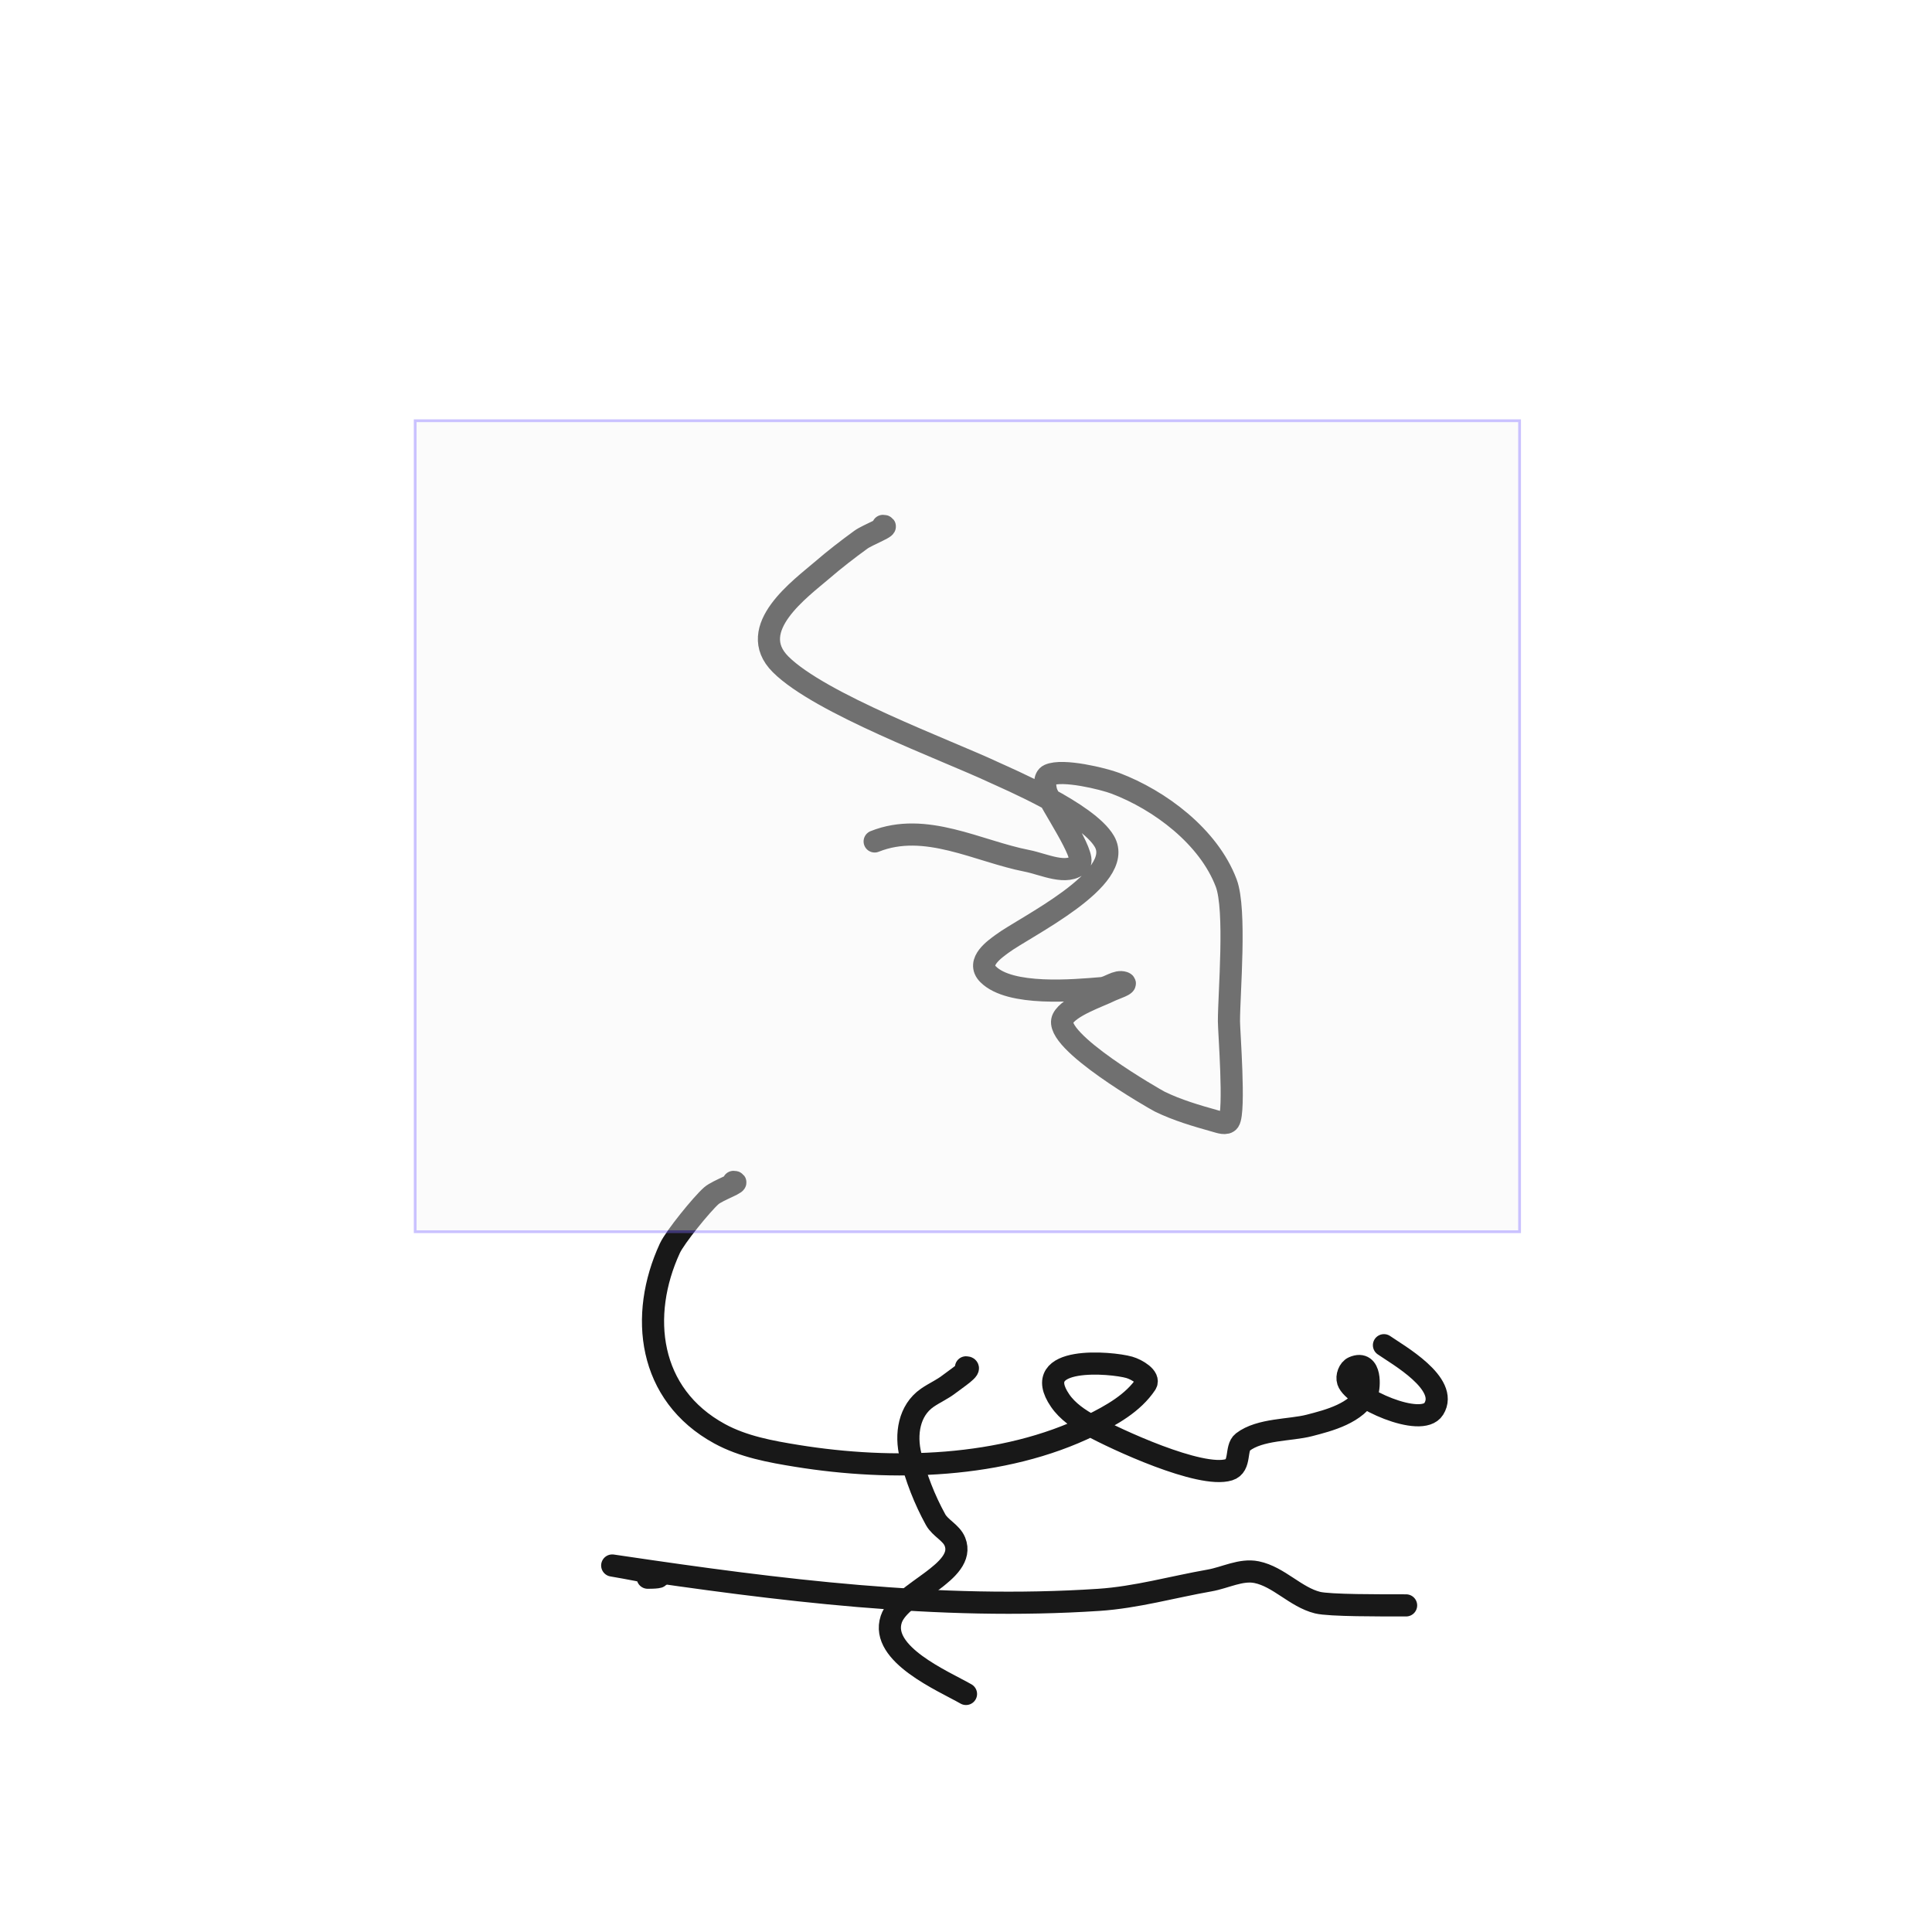
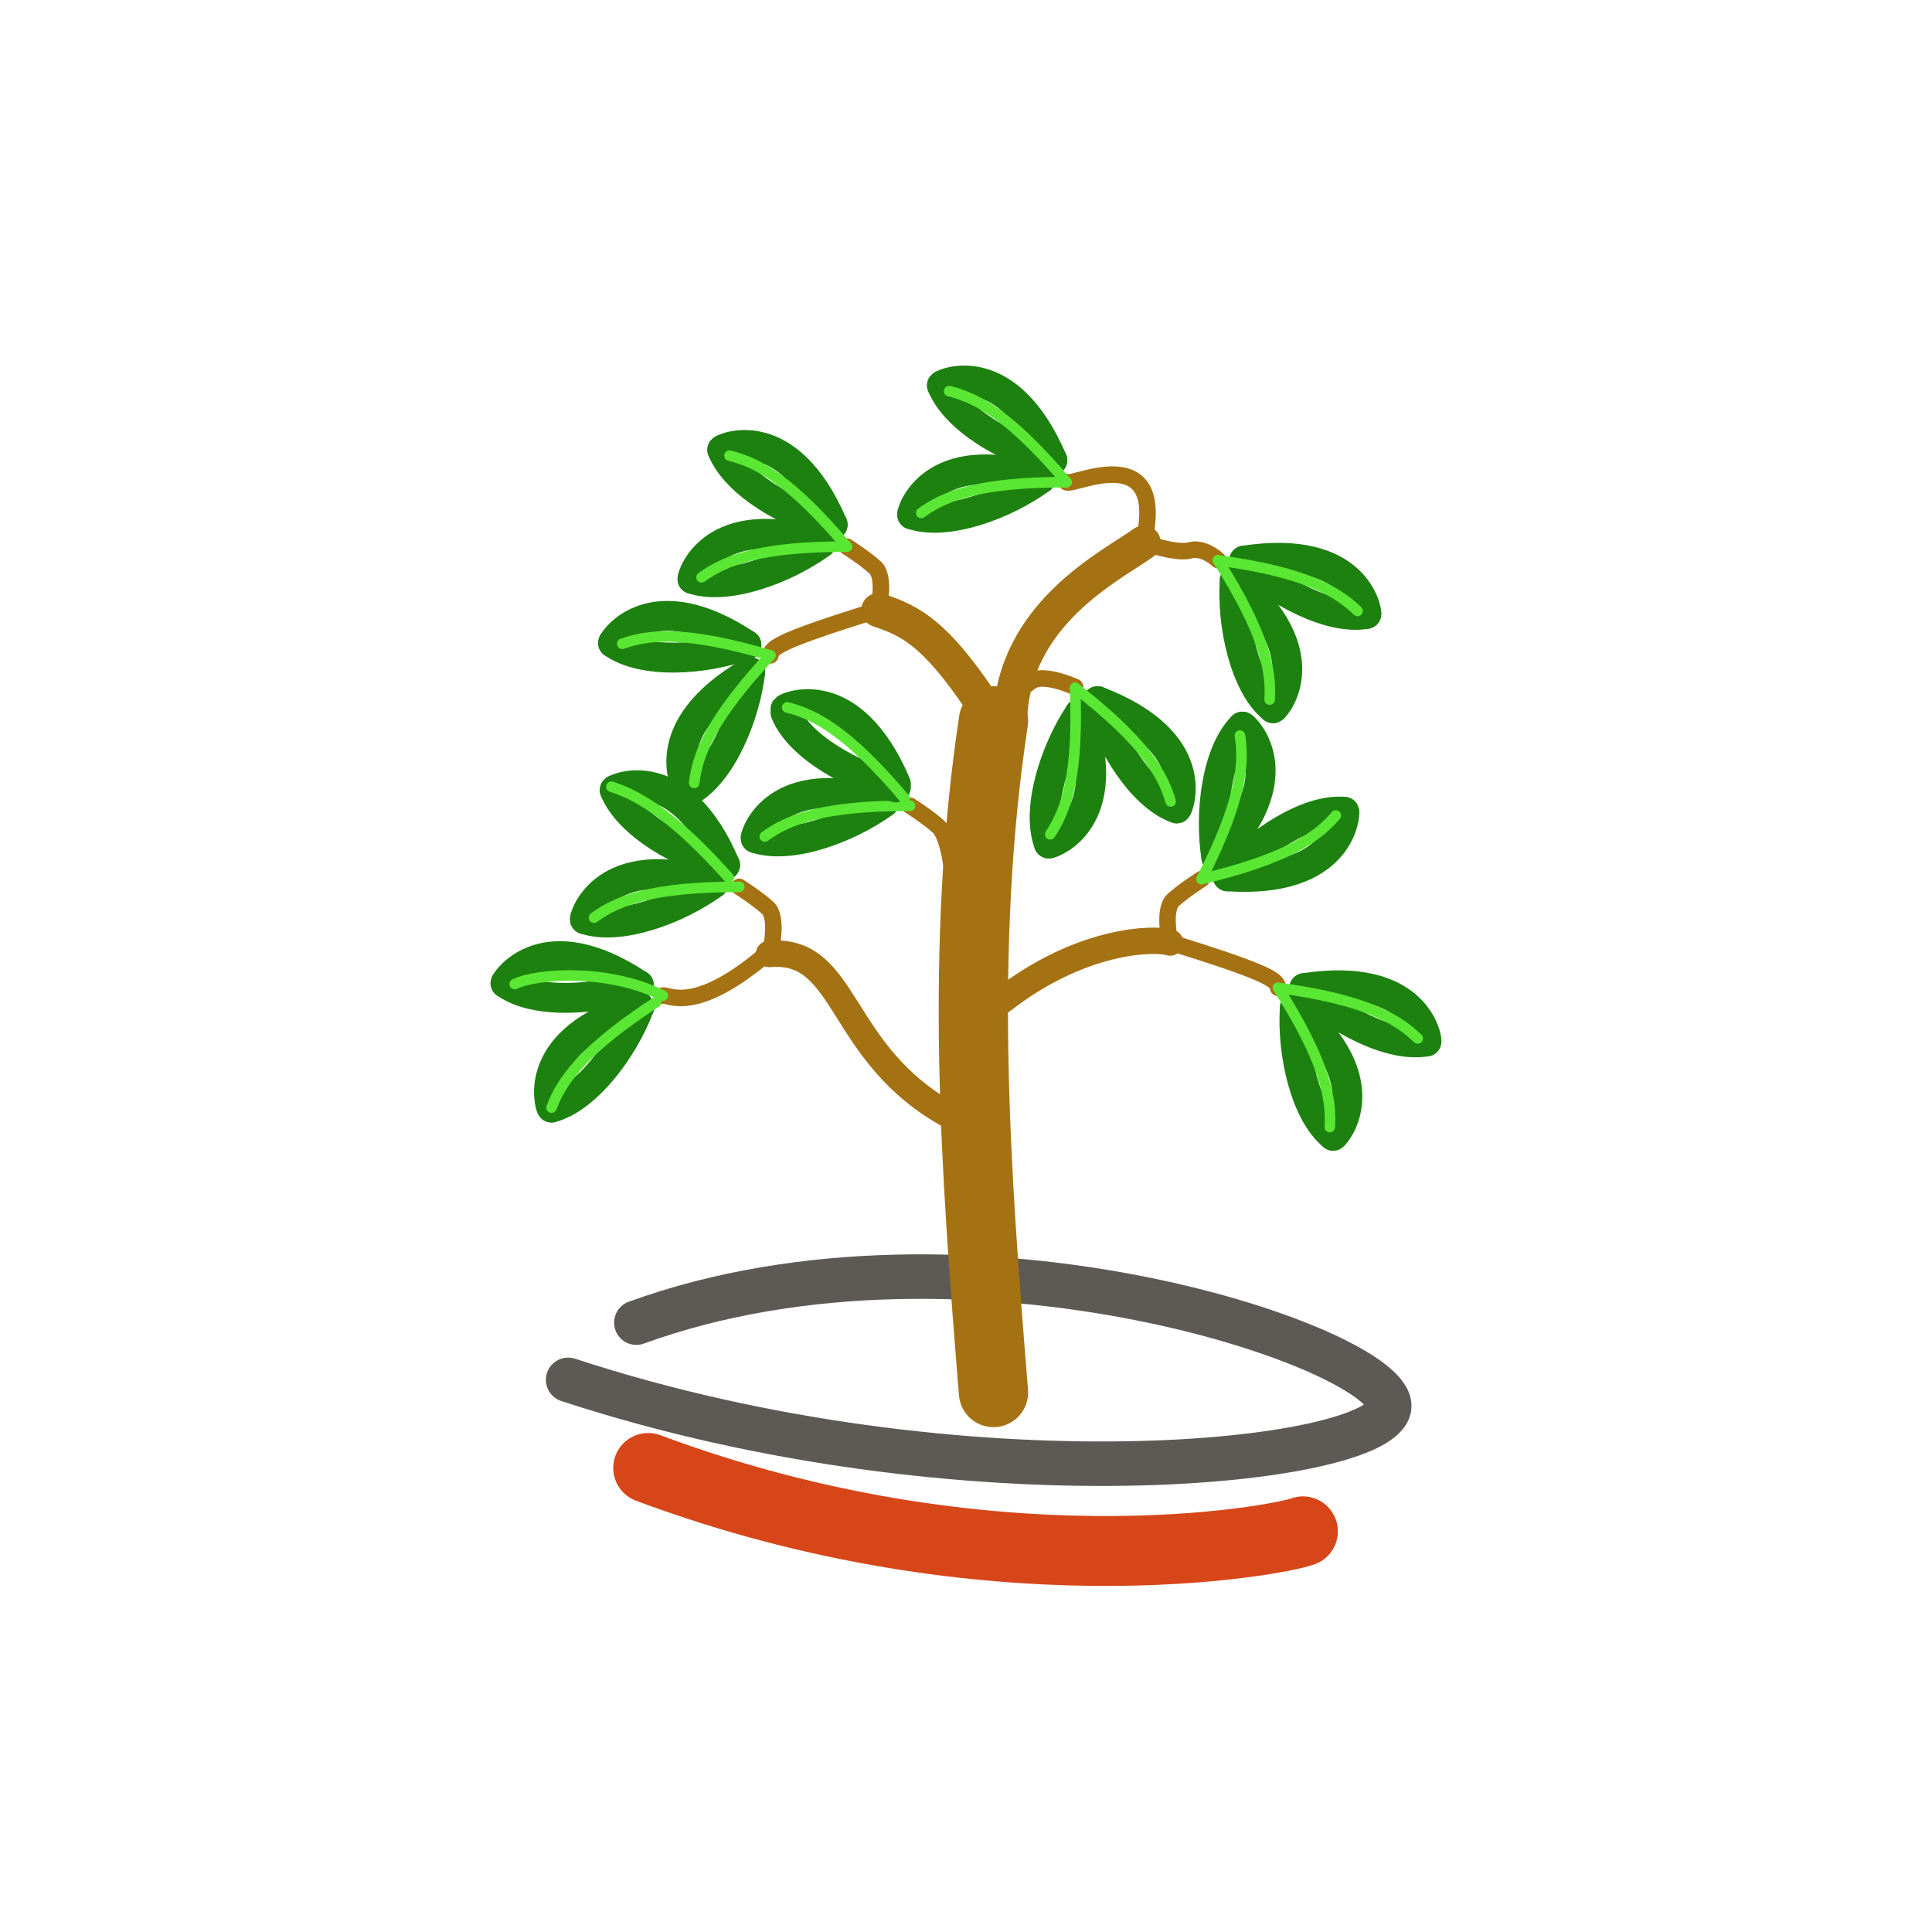
- <svg xmlns="http://www.w3.org/2000/svg" version="1.1" width="698" height="698">
-   <g fill="none" fill-rule="nonzero" stroke="none" stroke-width="none" stroke-linecap="none" stroke-linejoin="none" stroke-miterlimit="10" stroke-dasharray="" stroke-dashoffset="0" font-family="none" font-weight="none" font-size="none" text-anchor="none" style="mix-blend-mode: normal">
-     <path d="M265,427c3.147,0 -5.632,2.928 -8,5c-3.388,2.964 -13.114,14.913 -15,19c-11.165,24.191 -7.923,52.86 18,67c8.522,4.648 18.417,6.454 28,8c34.27,5.527 74.342,4.53 106,-11c7.482,-3.67 15.377,-8.066 20,-15c1.569,-2.353 -3.28,-5.223 -6,-6c-6.503,-1.858 -36.243,-4.433 -25,12c2.675,3.91 6.846,6.722 11,9c8.96,4.914 39.635,19.189 50,16c4.443,-1.367 2.247,-7.882 5,-10c6.195,-4.766 17.173,-4.23 24,-6c7.084,-1.837 17.171,-4.342 21,-12c0.685,-1.37 1.639,-11.845 -5,-9c-1.65,0.707 -2.568,3.297 -2,5c1.97,5.911 26.516,17.175 31,10c5.694,-9.11 -13.147,-19.603 -18,-23" fill="none" stroke="#181818" stroke-width="8" stroke-linecap="round" stroke-linejoin="round" />
-     <path d="M319,190c3.147,0 -5.455,3.149 -8,5c-4.8,3.491 -9.505,7.125 -14,11c-7.534,6.495 -27.937,21.063 -15,34c14.21,14.21 59.788,30.932 77,39c4.91,2.302 33.92,14.498 40,25c7.771,13.423 -28.838,30.879 -37,37c-2.317,1.738 -9.49,6.51 -5,11c7.944,7.944 30.999,5.833 41,5c2.739,-0.228 5.392,-2.869 8,-2c1.844,0.615 -3.262,2.131 -5,3c-3.771,1.885 -14.776,5.552 -17,10c-3.955,7.91 33.618,29.326 35,30c6.348,3.097 13.198,5.096 20,7c1.605,0.449 4.075,1.387 5,0c2.267,-3.4 0,-32.561 0,-36c0,-10.187 2.671,-40.322 -1,-50c-6.38,-16.821 -24.061,-29.954 -40,-36c-4.316,-1.637 -19.096,-5.263 -24,-3c-1.841,0.85 -1.533,4.044 -1,6c1.027,3.764 14.716,23.284 12,26c-4.485,4.485 -12.775,0.215 -19,-1c-17.719,-3.457 -36.648,-14.341 -55,-7" fill="none" stroke="#181818" stroke-width="8" stroke-linecap="round" stroke-linejoin="round" />
-     <path d="M349,494c2.83,0 -3.775,4.252 -6,6c-2.473,1.943 -5.414,3.21 -8,5c-6.56,4.541 -7.964,13.145 -6,21c1.997,7.987 5.032,15.786 9,23c1.708,3.105 5.684,4.71 7,8c4.432,11.079 -19.709,18.128 -23,28c-4.203,12.609 18.735,22.277 27,27" fill="none" stroke="#181818" stroke-width="8" stroke-linecap="round" stroke-linejoin="round" />
-     <path d="M234,570c16.928,0 -23.537,-6.005 -10,-4c57.247,8.481 114.941,15.834 173,12c13.507,-0.892 26.668,-4.661 40,-7c5.668,-0.994 11.363,-4.156 17,-3c8.032,1.648 14.046,9.011 22,11c4.307,1.077 22.79,1 32,1" fill="none" stroke="#181818" stroke-width="8" stroke-linecap="round" stroke-linejoin="round" />
-     <path d="M150,445v-293h399v293z" fill="#f5f5f5" stroke="#7b66ff" stroke-width="1" stroke-linecap="butt" stroke-linejoin="miter" opacity="0.4" />
+ <svg xmlns="http://www.w3.org/2000/svg" version="1.1" width="1104" height="1104">
+   <g fill="none" fill-rule="nonzero" stroke="none" stroke-width="none" stroke-linecap="round" stroke-linejoin="round" stroke-miterlimit="4" stroke-dasharray="" stroke-dashoffset="0" font-family="none" font-weight="none" font-size="none" text-anchor="none" style="mix-blend-mode: normal">
+     <path d="M324.647,788.48c227.152,74.52 465.799,47.803 469.177,15.566c3.416,-32.237 -239.991,-117.344 -430.206,-48.245" id="path27410-0-4 1" stroke="#5d5955" stroke-width="25.42" />
+     <path d="M567.707,795.722c-10.229,-126.419 -19.733,-252.948 0,-383.85" id="path31436-4 1" stroke="#a57213" stroke-width="39.587" />
+     <path d="M572.743,571.709c45.746,-35.659 87.704,-35.77 95.882,-33.12" id="path32263-7 1" stroke="#a57213" stroke-width="15.071" />
+     <path d="M543.971,638.082c-66.17,-35.549 -58.822,-96.931 -104.571,-92.957" id="path32265-6 1" stroke="#a57213" stroke-width="15.071" />
+     <path d="M577.186,411.409c1.806,-61.051 58.145,-88.21 76.35,-101.347" id="path32267-3 1" stroke="#a57213" stroke-width="19.492" />
+     <path d="M567.707,411.872c-31.589,-49.901 -46.751,-56.856 -65.8,-63.259" id="path32426-1 1" stroke="#a57213" stroke-width="19.492" />
+     <path d="M501.905,348.558c0,0 4.32,-18.658 -1.808,-24.288c-6.129,-5.52 -16.206,-11.923 -16.206,-11.923" id="path32428-7 1" stroke="#a57213" stroke-width="9.445" />
+     <path d="M501.905,348.558c-58.969,18.216 -60.908,21.749 -61.732,25.944" id="path32430-5 1" stroke="#a57213" stroke-width="9.445" />
+     <path d="M668.63,538.534c0,0 -4.32,-18.658 1.805,-24.288c6.129,-5.52 16.206,-11.923 16.206,-11.923" id="path32428-3-9 1" stroke="#a57213" stroke-width="9.445" />
+     <path d="M668.63,538.534c58.969,18.216 60.907,21.749 61.731,25.944" id="path32430-8-6 1" stroke="#a57213" stroke-width="9.445" />
+     <path d="M653.532,310.083c0,0 18.527,6.624 26.475,4.416c7.937,-2.208 15.995,5.52 15.995,5.52" id="path32428-9-2 1" stroke="#a57213" stroke-width="9.445" />
+     <path d="M567.707,411.872c0,0 16.206,-21.307 24.154,-23.736c7.937,-2.208 22.486,4.416 22.486,4.416" id="path32428-9-8-1 1" stroke="#a57213" stroke-width="9.445" />
+     <path d="M653.532,310.083c13.684,-60.168 -40.832,-31.795 -44.088,-34.555" id="path32430-6-7 1" stroke="#a57213" stroke-width="9.445" />
+     <path d="M544.328,499.099c0,0 -2.009,-21.086 -8.038,-26.717c-6.129,-5.52 -16.206,-11.923 -16.206,-11.923" id="path32428-5-8 1" stroke="#a57213" stroke-width="9.445" />
+     <path d="M440.447,543.005c0,0 4.32,-18.658 -1.808,-24.288c-6.129,-5.52 -16.206,-11.923 -16.206,-11.923" id="path32428-5-4-5 1" stroke="#a57213" stroke-width="9.445" />
+     <path d="M440.447,543.005c-43.324,37.757 -58.285,24.95 -61.722,25.944" id="path32430-0-7 1" stroke="#a57213" stroke-width="9.445" />
+     <path d="M365.262,575.474c-8.942,23.846 -30.002,52.109 -50.106,57.408" id="path34239-4 1" stroke="#1d810f" stroke-width="17.081" />
+     <path d="M365.262,575.474c-62.516,18.106 -51.141,56.414 -50.106,57.408" id="path34241-1 1" stroke="#1d810f" stroke-width="17.081" />
+     <path d="M374.928,572.626c-41.465,27.158 -53.854,44.602 -59.773,60.278" id="path34237-8 1" stroke="#5ae733" stroke-width="6.029" />
+     <path d="M365.03,562.899c-23.995,8.832 -59.125,11.04 -76.161,-1.082" id="path34239-5-9 1" stroke="#1d810f" stroke-width="17.081" />
+     <path d="M365.03,562.899c-54.265,-35.99 -76.061,-2.208 -76.161,-1.082" id="path34241-6-7 1" stroke="#1d810f" stroke-width="17.081" />
+     <path d="M378.721,568.938c-29.856,-15.125 -70.587,-13.138 -84.595,-6.624" id="path34237-1-5 1" stroke="#5ae733" stroke-width="6.029" />
+     <path d="M426.488,368.463c-23.995,8.832 -59.125,11.04 -76.161,-1.082" id="path34239-5-3-8 1" stroke="#1d810f" stroke-width="17.081" />
+     <path d="M426.488,368.463c-54.265,-35.99 -76.061,-2.208 -76.161,-1.082" id="path34241-6-0-3 1" stroke="#1d810f" stroke-width="17.081" />
+     <path d="M440.179,374.502c-47.541,-14.021 -68.853,-12.254 -84.595,-6.624" id="path34237-1-4-1 1" stroke="#5ae733" stroke-width="6.029" />
+     <path d="M428.69,384.084c-2.974,25.282 -16.585,57.739 -34.816,67.786" id="path34239-5-3-4-4 1" stroke="#1d810f" stroke-width="17.081" />
+     <path d="M428.69,384.084c-56.309,32.678 -36.07,67.013 -34.816,67.786" id="path34241-6-0-7-3 1" stroke="#1d810f" stroke-width="17.081" />
+     <path d="M440.179,374.502c-33.707,36.322 -41.535,56.304 -43.51,72.864" id="path34237-1-4-6-3 1" stroke="#5ae733" stroke-width="6.029" />
+     <path d="M407.612,504.873c-20.597,15.014 -53.673,27.048 -73.376,20.424" id="path34239-1-3 1" stroke="#1d810f" stroke-width="17.081" />
+     <path d="M407.612,504.873c-62.203,-19.21 -73.688,18.989 -73.376,20.424" id="path34241-5-8 1" stroke="#1d810f" stroke-width="17.081" />
+     <path d="M422.45,506.794c-49.574,-0.066 -69.508,7.728 -83.022,17.554" id="path34237-9-6 1" stroke="#5ae733" stroke-width="6.029" />
+     <path d="M414.324,494.231c-24.76,-5.52 -55.341,-23.405 -63.041,-42.725" id="path34239-5-4-4 1" stroke="#1d810f" stroke-width="17.081" />
+     <path d="M414.324,494.231c-25.609,-59.837 -62.162,-43.939 -63.041,-42.725" id="path34241-6-8-8 1" stroke="#1d810f" stroke-width="17.081" />
+     <path d="M416.418,501.561c-29.893,-33.562 -50.146,-46.699 -67.056,-51.998" id="path34237-1-1-8 1" stroke="#5ae733" stroke-width="6.029" />
+     <path d="M469.07,310.426c-20.597,15.014 -53.673,27.048 -73.376,20.424" id="path34239-1-4-89 1" stroke="#1d810f" stroke-width="17.081" />
+     <path d="M469.07,310.426c-62.203,-19.21 -73.688,18.989 -73.376,20.424" id="path34241-5-1-7 1" stroke="#1d810f" stroke-width="17.081" />
+     <path d="M483.908,312.358c-49.574,-0.066 -69.508,7.728 -83.022,17.554" id="path34237-9-8-76 1" stroke="#5ae733" stroke-width="6.029" />
+     <path d="M475.782,299.794c-24.76,-5.52 -55.341,-23.405 -63.041,-42.725" id="path34239-5-4-9-3 1" stroke="#1d810f" stroke-width="17.081" />
+     <path d="M475.782,299.794c-25.609,-59.837 -62.162,-43.939 -63.041,-42.725" id="path34241-6-8-7-0 1" stroke="#1d810f" stroke-width="17.081" />
+     <path d="M483.909,312.358c-32.013,-37.867 -50.827,-48.024 -67.056,-51.998" id="path34237-1-1-5-30 1" stroke="#5ae733" stroke-width="6.029" />
+     <path d="M594.608,273.596c-20.597,15.014 -53.673,27.048 -73.376,20.424" id="path34239-1-4-2-9 1" stroke="#1d810f" stroke-width="17.081" />
+     <path d="M594.608,273.596c-62.203,-19.21 -73.688,18.989 -73.376,20.424" id="path34241-5-1-1-2 1" stroke="#1d810f" stroke-width="17.081" />
+     <path d="M609.447,275.528c-49.574,-0.066 -69.508,7.728 -83.022,17.554" id="path34237-9-8-0-5 1" stroke="#5ae733" stroke-width="6.029" />
+     <path d="M601.32,262.965c-24.76,-5.52 -55.341,-23.405 -63.041,-42.725" id="path34239-5-4-9-1-0 1" stroke="#1d810f" stroke-width="17.081" />
+     <path d="M601.32,262.965c-25.609,-59.837 -62.162,-43.939 -63.041,-42.725" id="path34241-6-8-7-1-5 1" stroke="#1d810f" stroke-width="17.081" />
+     <path d="M609.447,275.528c-32.013,-37.867 -50.827,-48.024 -67.056,-51.998" id="path34237-1-1-5-0-9 1" stroke="#5ae733" stroke-width="6.029" />
+     <path d="M739.906,575.993c-1.686,25.392 5.783,59.837 21.892,72.974" id="path34239-1-4-8-6 1" stroke="#1d810f" stroke-width="17.081" />
+     <path d="M739.906,575.993c49.418,42.394 23.258,72.422 21.892,72.974" id="path34241-5-1-9-92 1" stroke="#1d810f" stroke-width="17.081" />
+     <path d="M730.356,564.467c26.52,41.842 30.592,62.928 29.511,79.598" id="path34237-9-8-7-2 1" stroke="#5ae733" stroke-width="6.029" />
+     <path d="M745.318,564.633c18.302,17.774 49.368,34.224 69.802,30.47" id="path34239-5-4-9-6-4 1" stroke="#1d810f" stroke-width="17.081" />
+     <path d="M745.318,564.633c64.274,-9.936 70.31,29.146 69.802,30.47" id="path34241-6-8-7-4-7 1" stroke="#1d810f" stroke-width="17.081" />
+     <path d="M730.356,564.467c49.098,6.624 67.748,17.333 79.765,28.925" id="path34237-1-1-5-3-7 1" stroke="#5ae733" stroke-width="6.029" />
+     <path d="M705.551,331.7c-1.686,25.392 5.783,59.837 21.892,72.974" id="path34239-1-4-8-4-4 1" stroke="#1d810f" stroke-width="17.081" />
+     <path d="M705.551,331.7c49.418,42.394 23.258,72.533 21.892,72.974" id="path34241-5-1-9-7-8 1" stroke="#1d810f" stroke-width="17.081" />
+     <path d="M696.001,320.185c26.52,41.842 30.592,62.928 29.511,79.598" id="path34237-9-8-7-7-1 1" stroke="#5ae733" stroke-width="6.029" />
+     <path d="M710.963,320.351c18.302,17.774 49.368,34.224 69.802,30.47" id="path34239-5-4-9-6-5-2 1" stroke="#1d810f" stroke-width="17.081" />
+     <path d="M710.963,320.351c64.274,-9.936 70.31,29.146 69.802,30.47" id="path34241-6-8-7-4-4-8 1" stroke="#1d810f" stroke-width="17.081" />
+     <path d="M696.001,320.185c49.098,6.624 67.748,17.333 79.765,28.925" id="path34237-1-1-5-3-8-9 1" stroke="#5ae733" stroke-width="6.029" />
+     <path d="M616.855,407.798c-14.17,21.197 -24.901,54.758 -17.515,74.189" id="path34239-1-4-8-2-6 1" stroke="#1d810f" stroke-width="17.081" />
+     <path d="M616.855,407.798c21.616,61.382 -16.086,74.41 -17.516,74.189" id="path34241-5-1-9-8-8 1" stroke="#1d810f" stroke-width="17.081" />
+     <path d="M614.342,393.049c2.025,49.57 -4.946,69.773 -14.218,83.683" id="path34237-9-8-7-9-0 1" stroke="#5ae733" stroke-width="6.029" />
+     <path d="M627.218,400.667c6.987,24.509 25.616,54.427 45.209,61.272" id="path34239-5-4-9-6-3-2 1" stroke="#1d810f" stroke-width="17.081" />
+     <path d="M627.218,400.667c60.809,23.184 46.329,60.389 45.209,61.272" id="path34241-6-8-7-4-6-1 1" stroke="#1d810f" stroke-width="17.081" />
+     <path d="M614.342,393.049c39.09,30.47 50.004,48.907 54.608,64.915" id="path34237-1-1-5-3-80-0 1" stroke="#5ae733" stroke-width="6.029" />
+     <path d="M695.052,489.958c-4.02,-25.171 0.13,-60.058 14.93,-74.741" id="path34239-1-4-8-5-5 1" stroke="#1d810f" stroke-width="17.081" />
+     <path d="M695.052,489.958c45.213,-46.81 16.337,-74.299 14.93,-74.741" id="path34241-5-1-9-9-1 1" stroke="#1d810f" stroke-width="17.081" />
+     <path d="M686.627,502.323c22.466,-44.16 24.546,-65.467 21.893,-82.027" id="path34237-9-8-7-4-1 1" stroke="#5ae733" stroke-width="6.029" />
+     <path d="M701.507,500.755c16.548,-19.43 45.927,-38.75 66.624,-36.874" id="path34239-5-4-9-6-6-0 1" stroke="#1d810f" stroke-width="17.081" />
+     <path d="M701.507,500.755c64.956,4.416 67.257,-35.659 66.624,-36.874" id="path34241-6-8-7-4-9-8 1" stroke="#1d810f" stroke-width="17.081" />
+     <path d="M686.627,502.323c48.238,-11.482 65.82,-23.626 76.692,-36.322" id="path34237-1-1-5-3-2-5 1" stroke="#5ae733" stroke-width="6.029" />
+     <path d="M505.192,458.516c-20.597,15.014 -53.674,27.048 -73.376,20.424" id="path34239-1-4-8-0-0 1" stroke="#1d810f" stroke-width="17.081" />
+     <path d="M505.192,458.516c-62.204,-19.21 -73.688,18.989 -73.376,20.424" id="path34241-5-1-9-3-6 1" stroke="#1d810f" stroke-width="17.081" />
+     <path d="M520.031,460.437c-49.574,-0.066 -69.508,7.728 -83.022,17.554" id="path34237-9-8-7-0-4 1" stroke="#5ae733" stroke-width="6.029" />
+     <path d="M511.904,449.971c-24.757,-6.624 -55.341,-23.405 -63.037,-42.725" id="path34239-5-4-9-6-9-6 1" stroke="#1d810f" stroke-width="17.081" />
+     <path d="M511.904,447.874c-25.611,-59.837 -62.163,-43.939 -63.037,-42.725" id="path34241-6-8-7-4-2-2 1" stroke="#1d810f" stroke-width="17.081" />
+     <path d="M516.89,456.253c-32.011,-37.867 -50.83,-48.024 -67.056,-51.998" id="path34237-1-1-5-3-5-5 1" stroke="#5ae733" stroke-width="6.029" />
+     <path d="M370.388,838.833c195.558,72.974 360.568,41.4 374.147,36.211" id="path37562-8 1" stroke="#d74619" stroke-width="39.943" />
  </g>
</svg>
